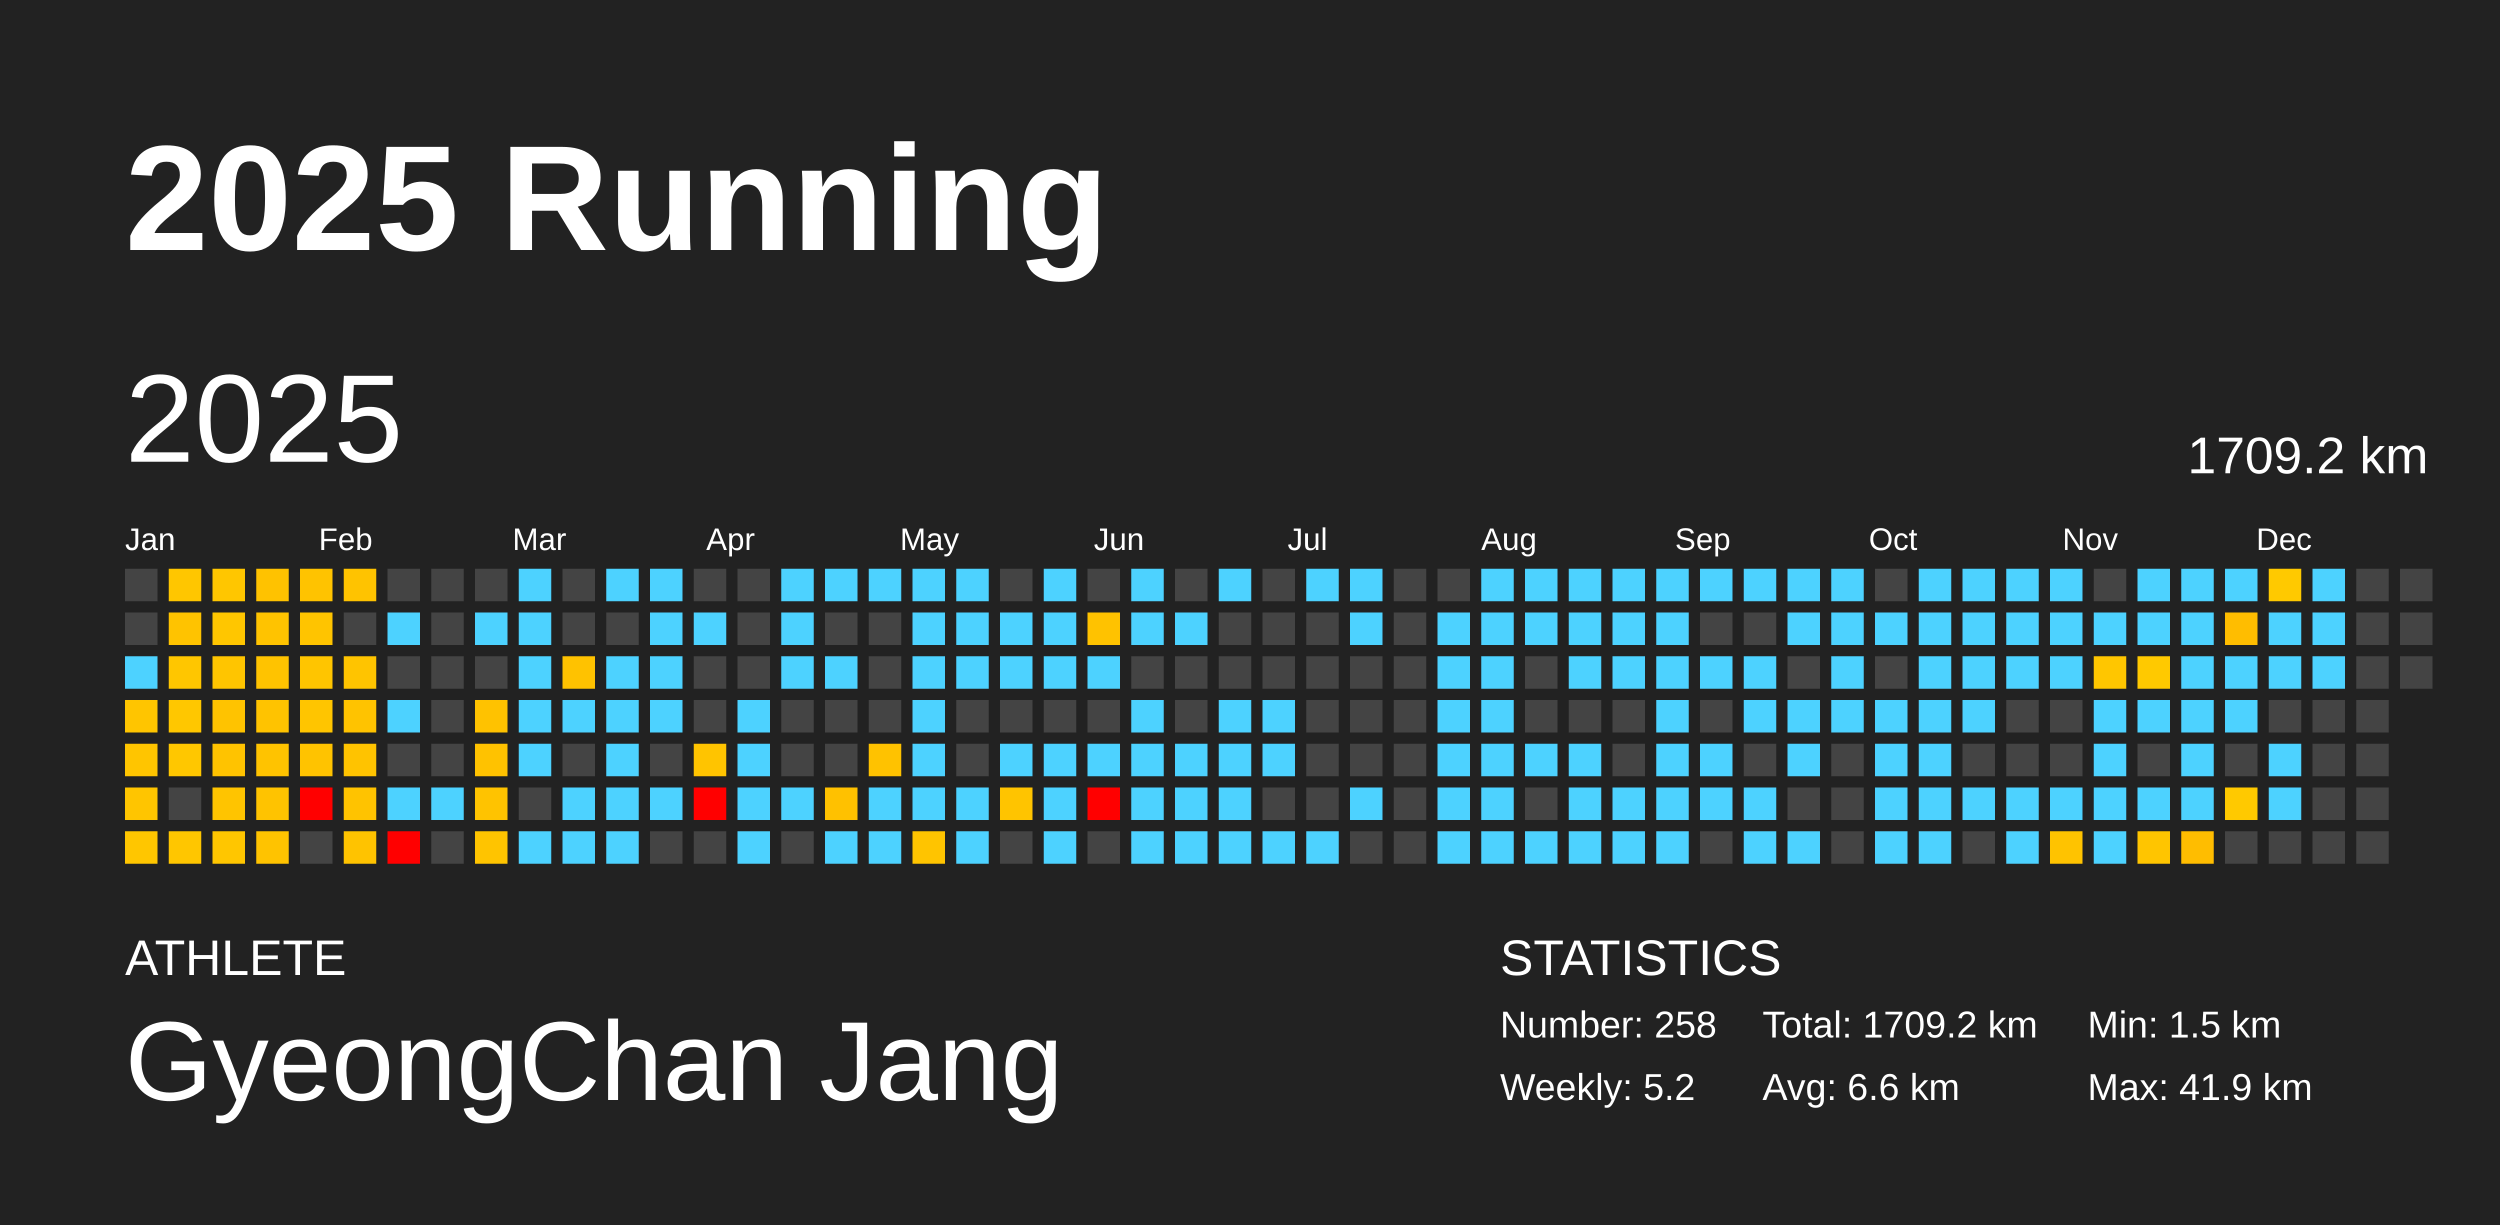
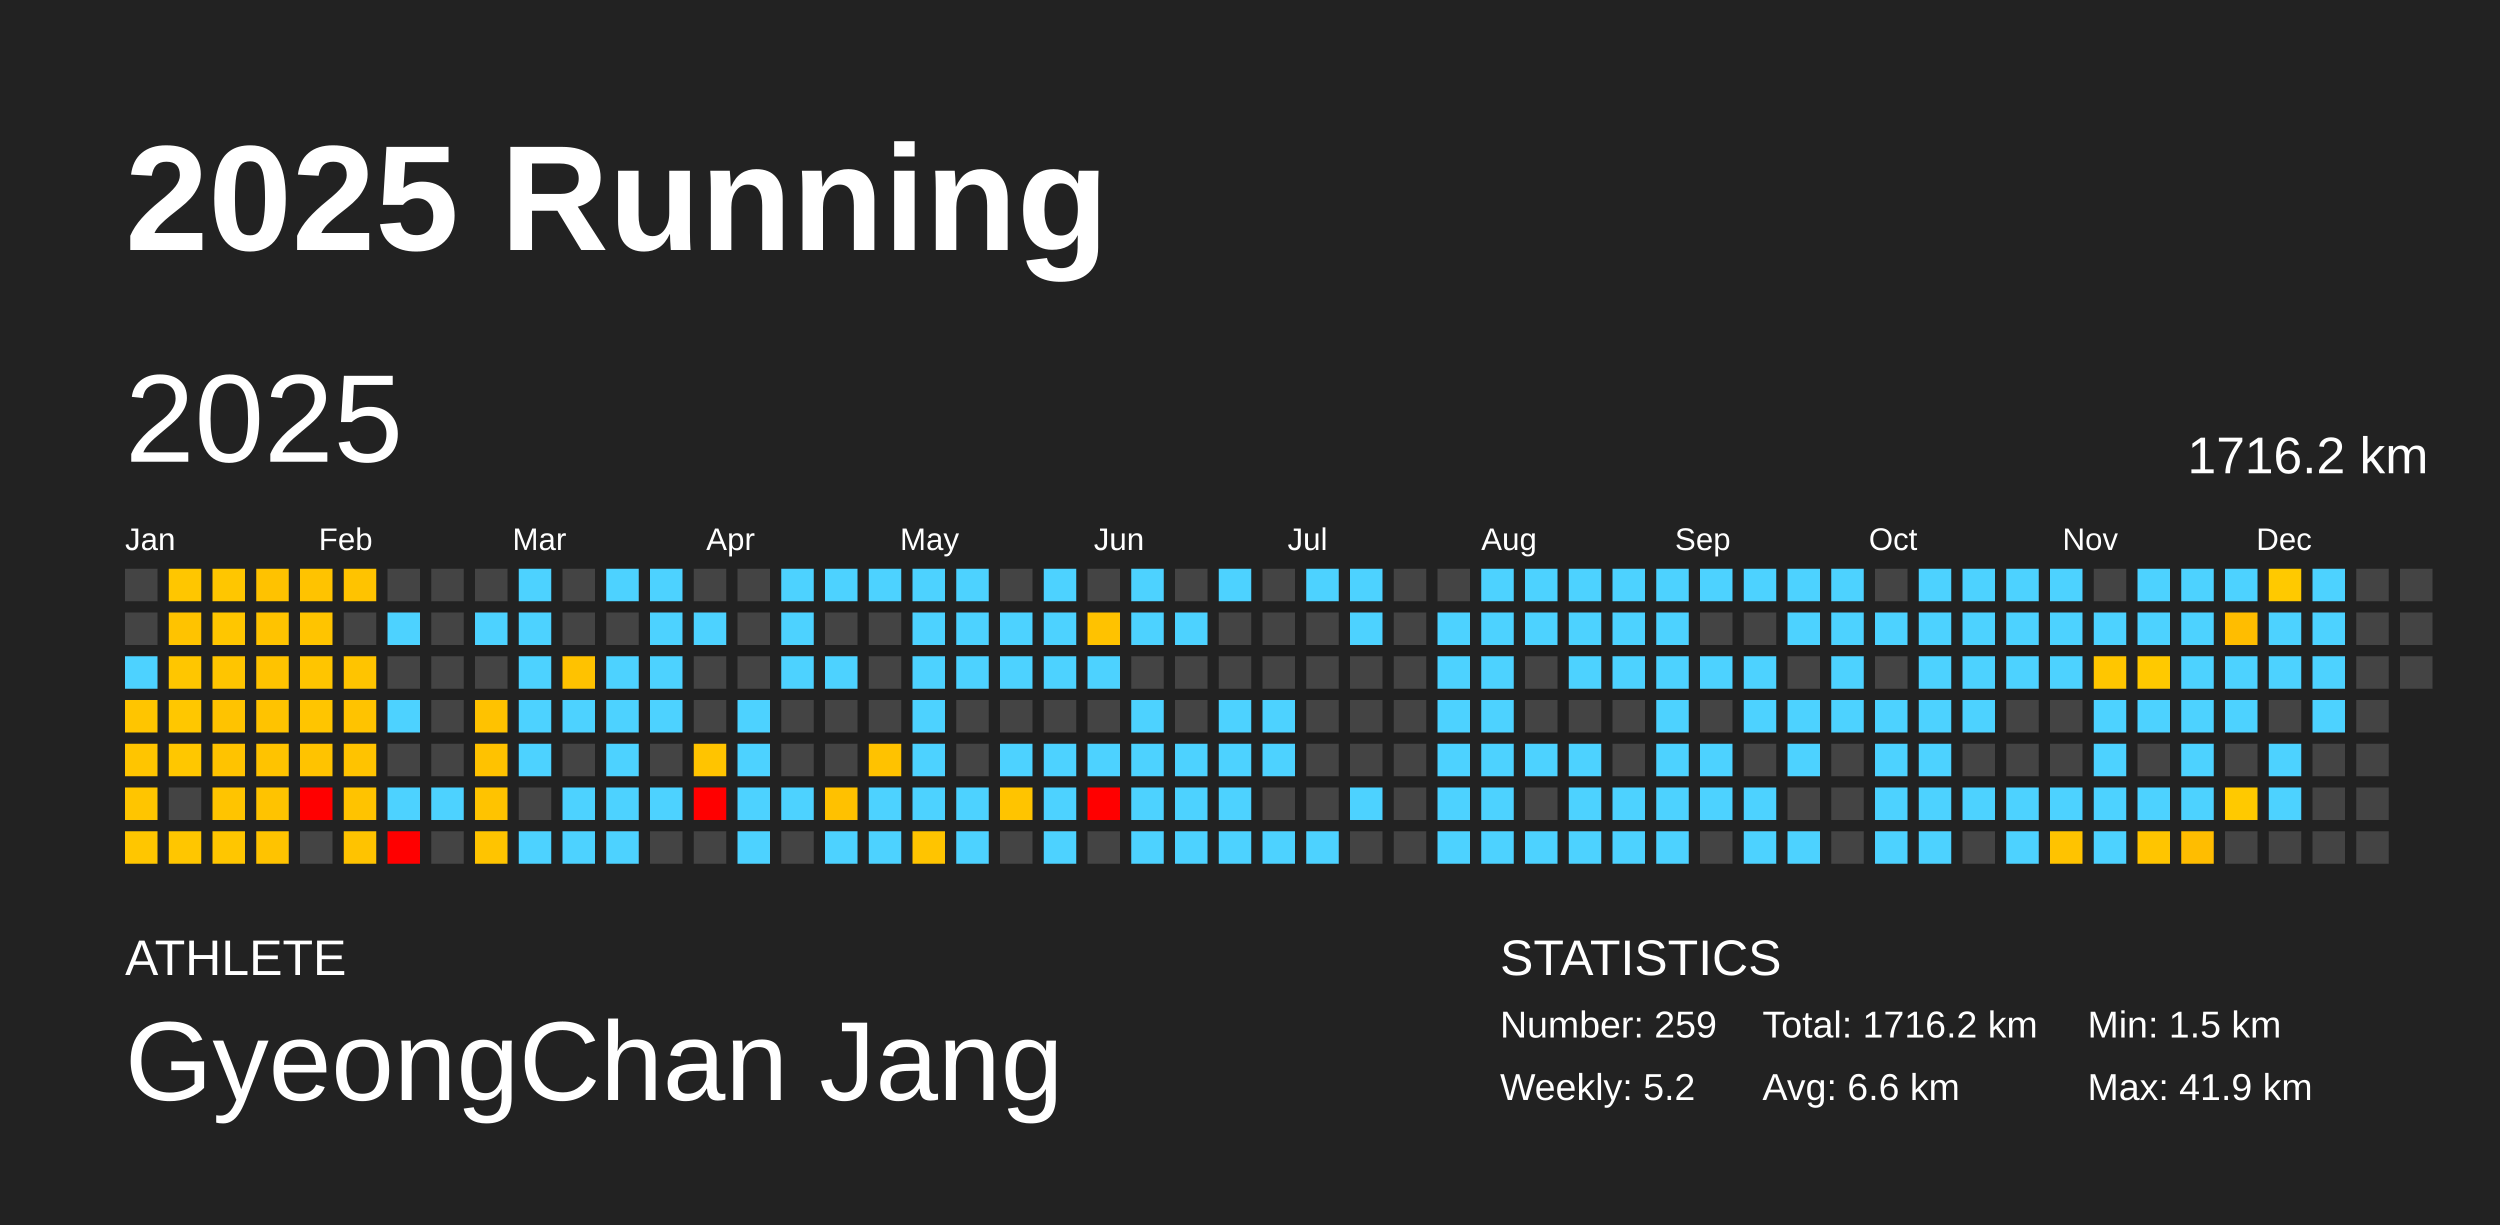
<svg xmlns="http://www.w3.org/2000/svg" baseProfile="full" height="98mm" version="1.1" viewBox="0,0,200,98" width="200mm">
  <defs />
  <rect fill="#222222" height="98" width="200" x="0" y="0" />
  <text fill="#FFFFFF" style="font-size:12px; font-family:Arial; font-weight:bold;" x="10" y="20">2025 Running</text>
  <text fill="#FFFFFF" style="font-size:4px; font-family:Arial" x="10" y="78">ATHLETE</text>
  <text fill="#FFFFFF" style="font-size:9px; font-family:Arial" x="10" y="88">GyeongChan Jang</text>
  <text fill="#FFFFFF" style="font-size:4px; font-family:Arial" x="120" y="78">STATISTICS</text>
-   <text fill="#FFFFFF" style="font-size:3px; font-family:Arial" x="120" y="83">Number: 258</text>
+   <text fill="#FFFFFF" style="font-size:3px; font-family:Arial" x="120" y="83">Number: 259</text>
  <text fill="#FFFFFF" style="font-size:3px; font-family:Arial" x="120" y="88">Weekly: 5.2</text>
-   <text fill="#FFFFFF" style="font-size:3px; font-family:Arial" x="141" y="83">Total: 1709.2 km</text>
+   <text fill="#FFFFFF" style="font-size:3px; font-family:Arial" x="141" y="83">Total: 1716.2 km</text>
  <text fill="#FFFFFF" style="font-size:3px; font-family:Arial" x="141" y="88">Avg: 6.6 km</text>
  <text fill="#FFFFFF" style="font-size:3px; font-family:Arial" x="167" y="83">Min: 1.5 km</text>
  <text fill="#FFFFFF" style="font-size:3px; font-family:Arial" x="167" y="88">Max: 41.9 km</text>
  <text dominant-baseline="hanging" fill="#FFFFFF" style="font-size:10.0px; font-family:Arial;" x="10" y="30">2025</text>
-   <text dominant-baseline="hanging" fill="#FFFFFF" style="font-size:4.125px; font-family:Arial;" x="175" y="35">1709.2 km</text>
+   <text dominant-baseline="hanging" fill="#FFFFFF" style="font-size:4.125px; font-family:Arial;" x="175" y="35">1716.2 km</text>
  <text fill="#FFFFFF" style="font-size:2.5px; font-family:Arial" x="10.0" y="44">Jan</text>
  <text fill="#FFFFFF" style="font-size:2.5px; font-family:Arial" x="25.5" y="44">Feb</text>
  <text fill="#FFFFFF" style="font-size:2.5px; font-family:Arial" x="41.0" y="44">Mar</text>
  <text fill="#FFFFFF" style="font-size:2.5px; font-family:Arial" x="56.5" y="44">Apr</text>
  <text fill="#FFFFFF" style="font-size:2.5px; font-family:Arial" x="72.0" y="44">May</text>
  <text fill="#FFFFFF" style="font-size:2.5px; font-family:Arial" x="87.5" y="44">Jun</text>
  <text fill="#FFFFFF" style="font-size:2.5px; font-family:Arial" x="103.0" y="44">Jul</text>
  <text fill="#FFFFFF" style="font-size:2.5px; font-family:Arial" x="118.5" y="44">Aug</text>
  <text fill="#FFFFFF" style="font-size:2.5px; font-family:Arial" x="134.0" y="44">Sep</text>
  <text fill="#FFFFFF" style="font-size:2.5px; font-family:Arial" x="149.5" y="44">Oct</text>
  <text fill="#FFFFFF" style="font-size:2.5px; font-family:Arial" x="165.0" y="44">Nov</text>
  <text fill="#FFFFFF" style="font-size:2.5px; font-family:Arial" x="180.5" y="44">Dec</text>
  <rect fill="#444444" height="2.6" width="2.6" x="10.0" y="45.5" />
  <rect fill="#444444" height="2.6" width="2.6" x="10.0" y="49.0" />
  <rect fill="#4dd2ff" height="2.6" width="2.6" x="10.0" y="52.5" />
  <rect fill="#ffc500" height="2.6" width="2.6" x="10.0" y="56.0" />
  <rect fill="#ffc500" height="2.6" width="2.6" x="10.0" y="59.5" />
  <rect fill="#ffc500" height="2.6" width="2.6" x="10.0" y="63.0" />
  <rect fill="#ffc600" height="2.6" width="2.6" x="10.0" y="66.5" />
  <rect fill="#ffc600" height="2.6" width="2.6" x="13.5" y="45.5" />
  <rect fill="#ffc300" height="2.6" width="2.6" x="13.5" y="49.0" />
  <rect fill="#ffc600" height="2.6" width="2.6" x="13.5" y="52.5" />
  <rect fill="#ffc700" height="2.6" width="2.6" x="13.5" y="56.0" />
  <rect fill="#ffc700" height="2.6" width="2.6" x="13.5" y="59.5" />
  <rect fill="#444444" height="2.6" width="2.6" x="13.5" y="63.0" />
  <rect fill="#ffc600" height="2.6" width="2.6" x="13.5" y="66.5" />
  <rect fill="#ffc600" height="2.6" width="2.6" x="17.0" y="45.5" />
  <rect fill="#ffc600" height="2.6" width="2.6" x="17.0" y="49.0" />
  <rect fill="#ffc500" height="2.6" width="2.6" x="17.0" y="52.5" />
  <rect fill="#ffc300" height="2.6" width="2.6" x="17.0" y="56.0" />
  <rect fill="#ffc300" height="2.6" width="2.6" x="17.0" y="59.5" />
  <rect fill="#ffc400" height="2.6" width="2.6" x="17.0" y="63.0" />
  <rect fill="#ffc600" height="2.6" width="2.6" x="17.0" y="66.5" />
  <rect fill="#ffc200" height="2.6" width="2.6" x="20.5" y="45.5" />
  <rect fill="#ffc300" height="2.6" width="2.6" x="20.5" y="49.0" />
  <rect fill="#ffc300" height="2.6" width="2.6" x="20.5" y="52.5" />
  <rect fill="#ffc300" height="2.6" width="2.6" x="20.5" y="56.0" />
  <rect fill="#ffc300" height="2.6" width="2.6" x="20.5" y="59.5" />
  <rect fill="#ffc300" height="2.6" width="2.6" x="20.5" y="63.0" />
  <rect fill="#ffc300" height="2.6" width="2.6" x="20.5" y="66.5" />
  <rect fill="#ffc300" height="2.6" width="2.6" x="24.0" y="45.5" />
  <rect fill="#ffc400" height="2.6" width="2.6" x="24.0" y="49.0" />
  <rect fill="#ffc500" height="2.6" width="2.6" x="24.0" y="52.5" />
  <rect fill="#ffc500" height="2.6" width="2.6" x="24.0" y="56.0" />
  <rect fill="#ffc300" height="2.6" width="2.6" x="24.0" y="59.5" />
  <rect fill="red" height="2.6" width="2.6" x="24.0" y="63.0" />
  <rect fill="#444444" height="2.6" width="2.6" x="24.0" y="66.5" />
  <rect fill="#ffc300" height="2.6" width="2.6" x="27.5" y="45.5" />
  <rect fill="#444444" height="2.6" width="2.6" x="27.5" y="49.0" />
  <rect fill="#ffc400" height="2.6" width="2.6" x="27.5" y="52.5" />
  <rect fill="#ffc300" height="2.6" width="2.6" x="27.5" y="56.0" />
  <rect fill="#ffc300" height="2.6" width="2.6" x="27.5" y="59.5" />
  <rect fill="#ffc300" height="2.6" width="2.6" x="27.5" y="63.0" />
  <rect fill="#ffc300" height="2.6" width="2.6" x="27.5" y="66.5" />
  <rect fill="#444444" height="2.6" width="2.6" x="31.0" y="45.5" />
  <rect fill="#4dd2ff" height="2.6" width="2.6" x="31.0" y="49.0" />
  <rect fill="#444444" height="2.6" width="2.6" x="31.0" y="52.5" />
  <rect fill="#4dd2ff" height="2.6" width="2.6" x="31.0" y="56.0" />
  <rect fill="#444444" height="2.6" width="2.6" x="31.0" y="59.5" />
  <rect fill="#4dd2ff" height="2.6" width="2.6" x="31.0" y="63.0" />
  <rect fill="red" height="2.6" width="2.6" x="31.0" y="66.5" />
  <rect fill="#444444" height="2.6" width="2.6" x="34.5" y="45.5" />
  <rect fill="#444444" height="2.6" width="2.6" x="34.5" y="49.0" />
  <rect fill="#444444" height="2.6" width="2.6" x="34.5" y="52.5" />
  <rect fill="#444444" height="2.6" width="2.6" x="34.5" y="56.0" />
  <rect fill="#444444" height="2.6" width="2.6" x="34.5" y="59.5" />
  <rect fill="#4dd2ff" height="2.6" width="2.6" x="34.5" y="63.0" />
  <rect fill="#444444" height="2.6" width="2.6" x="34.5" y="66.5" />
  <rect fill="#444444" height="2.6" width="2.6" x="38.0" y="45.5" />
  <rect fill="#4dd2ff" height="2.6" width="2.6" x="38.0" y="49.0" />
  <rect fill="#444444" height="2.6" width="2.6" x="38.0" y="52.5" />
  <rect fill="#ffc200" height="2.6" width="2.6" x="38.0" y="56.0" />
  <rect fill="#ffc200" height="2.6" width="2.6" x="38.0" y="59.5" />
  <rect fill="#ffc300" height="2.6" width="2.6" x="38.0" y="63.0" />
  <rect fill="#ffc400" height="2.6" width="2.6" x="38.0" y="66.5" />
  <rect fill="#4dd2ff" height="2.6" width="2.6" x="41.5" y="45.5" />
  <rect fill="#4dd2ff" height="2.6" width="2.6" x="41.5" y="49.0" />
  <rect fill="#4dd2ff" height="2.6" width="2.6" x="41.5" y="52.5" />
  <rect fill="#4dd2ff" height="2.6" width="2.6" x="41.5" y="56.0" />
  <rect fill="#4dd2ff" height="2.6" width="2.6" x="41.5" y="59.5" />
  <rect fill="#444444" height="2.6" width="2.6" x="41.5" y="63.0" />
  <rect fill="#4dd2ff" height="2.6" width="2.6" x="41.5" y="66.5" />
  <rect fill="#444444" height="2.6" width="2.6" x="45.0" y="45.5" />
  <rect fill="#444444" height="2.6" width="2.6" x="45.0" y="49.0" />
  <rect fill="#ffc200" height="2.6" width="2.6" x="45.0" y="52.5" />
  <rect fill="#4dd2ff" height="2.6" width="2.6" x="45.0" y="56.0" />
  <rect fill="#444444" height="2.6" width="2.6" x="45.0" y="59.5" />
  <rect fill="#4dd2ff" height="2.6" width="2.6" x="45.0" y="63.0" />
  <rect fill="#4dd2ff" height="2.6" width="2.6" x="45.0" y="66.5" />
  <rect fill="#4dd2ff" height="2.6" width="2.6" x="48.5" y="45.5" />
  <rect fill="#444444" height="2.6" width="2.6" x="48.5" y="49.0" />
  <rect fill="#4dd2ff" height="2.6" width="2.6" x="48.5" y="52.5" />
  <rect fill="#4dd2ff" height="2.6" width="2.6" x="48.5" y="56.0" />
  <rect fill="#4dd2ff" height="2.6" width="2.6" x="48.5" y="59.5" />
  <rect fill="#4dd2ff" height="2.6" width="2.6" x="48.5" y="63.0" />
  <rect fill="#4dd2ff" height="2.6" width="2.6" x="48.5" y="66.5" />
  <rect fill="#4dd2ff" height="2.6" width="2.6" x="52.0" y="45.5" />
  <rect fill="#4dd2ff" height="2.6" width="2.6" x="52.0" y="49.0" />
  <rect fill="#4dd2ff" height="2.6" width="2.6" x="52.0" y="52.5" />
  <rect fill="#4dd2ff" height="2.6" width="2.6" x="52.0" y="56.0" />
  <rect fill="#444444" height="2.6" width="2.6" x="52.0" y="59.5" />
  <rect fill="#4dd2ff" height="2.6" width="2.6" x="52.0" y="63.0" />
  <rect fill="#444444" height="2.6" width="2.6" x="52.0" y="66.5" />
  <rect fill="#444444" height="2.6" width="2.6" x="55.5" y="45.5" />
  <rect fill="#4dd2ff" height="2.6" width="2.6" x="55.5" y="49.0" />
  <rect fill="#444444" height="2.6" width="2.6" x="55.5" y="52.5" />
  <rect fill="#444444" height="2.6" width="2.6" x="55.5" y="56.0" />
  <rect fill="#ffc400" height="2.6" width="2.6" x="55.5" y="59.5" />
  <rect fill="red" height="2.6" width="2.6" x="55.5" y="63.0" />
  <rect fill="#444444" height="2.6" width="2.6" x="55.5" y="66.5" />
  <rect fill="#444444" height="2.6" width="2.6" x="59.0" y="45.5" />
  <rect fill="#444444" height="2.6" width="2.6" x="59.0" y="49.0" />
  <rect fill="#444444" height="2.6" width="2.6" x="59.0" y="52.5" />
  <rect fill="#4dd2ff" height="2.6" width="2.6" x="59.0" y="56.0" />
  <rect fill="#4dd2ff" height="2.6" width="2.6" x="59.0" y="59.5" />
  <rect fill="#4dd2ff" height="2.6" width="2.6" x="59.0" y="63.0" />
  <rect fill="#4dd2ff" height="2.6" width="2.6" x="59.0" y="66.5" />
  <rect fill="#4dd2ff" height="2.6" width="2.6" x="62.5" y="45.5" />
  <rect fill="#4dd2ff" height="2.6" width="2.6" x="62.5" y="49.0" />
  <rect fill="#4dd2ff" height="2.6" width="2.6" x="62.5" y="52.5" />
  <rect fill="#444444" height="2.6" width="2.6" x="62.5" y="56.0" />
  <rect fill="#444444" height="2.6" width="2.6" x="62.5" y="59.5" />
  <rect fill="#4dd2ff" height="2.6" width="2.6" x="62.5" y="63.0" />
  <rect fill="#444444" height="2.6" width="2.6" x="62.5" y="66.5" />
  <rect fill="#4dd2ff" height="2.6" width="2.6" x="66.0" y="45.5" />
  <rect fill="#444444" height="2.6" width="2.6" x="66.0" y="49.0" />
  <rect fill="#4dd2ff" height="2.6" width="2.6" x="66.0" y="52.5" />
  <rect fill="#444444" height="2.6" width="2.6" x="66.0" y="56.0" />
  <rect fill="#444444" height="2.6" width="2.6" x="66.0" y="59.5" />
  <rect fill="#ffc100" height="2.6" width="2.6" x="66.0" y="63.0" />
  <rect fill="#4dd2ff" height="2.6" width="2.6" x="66.0" y="66.5" />
  <rect fill="#4dd2ff" height="2.6" width="2.6" x="69.5" y="45.5" />
  <rect fill="#444444" height="2.6" width="2.6" x="69.5" y="49.0" />
  <rect fill="#444444" height="2.6" width="2.6" x="69.5" y="52.5" />
  <rect fill="#444444" height="2.6" width="2.6" x="69.5" y="56.0" />
  <rect fill="#ffc200" height="2.6" width="2.6" x="69.5" y="59.5" />
  <rect fill="#4dd2ff" height="2.6" width="2.6" x="69.5" y="63.0" />
  <rect fill="#4dd2ff" height="2.6" width="2.6" x="69.5" y="66.5" />
  <rect fill="#4dd2ff" height="2.6" width="2.6" x="73.0" y="45.5" />
  <rect fill="#4dd2ff" height="2.6" width="2.6" x="73.0" y="49.0" />
  <rect fill="#4dd2ff" height="2.6" width="2.6" x="73.0" y="52.5" />
  <rect fill="#4dd2ff" height="2.6" width="2.6" x="73.0" y="56.0" />
  <rect fill="#4dd2ff" height="2.6" width="2.6" x="73.0" y="59.5" />
  <rect fill="#4dd2ff" height="2.6" width="2.6" x="73.0" y="63.0" />
  <rect fill="#ffc400" height="2.6" width="2.6" x="73.0" y="66.5" />
  <rect fill="#4dd2ff" height="2.6" width="2.6" x="76.5" y="45.5" />
  <rect fill="#4dd2ff" height="2.6" width="2.6" x="76.5" y="49.0" />
  <rect fill="#4dd2ff" height="2.6" width="2.6" x="76.5" y="52.5" />
  <rect fill="#444444" height="2.6" width="2.6" x="76.5" y="56.0" />
  <rect fill="#444444" height="2.6" width="2.6" x="76.5" y="59.5" />
  <rect fill="#4dd2ff" height="2.6" width="2.6" x="76.5" y="63.0" />
  <rect fill="#4dd2ff" height="2.6" width="2.6" x="76.5" y="66.5" />
  <rect fill="#444444" height="2.6" width="2.6" x="80.0" y="45.5" />
  <rect fill="#4dd2ff" height="2.6" width="2.6" x="80.0" y="49.0" />
  <rect fill="#4dd2ff" height="2.6" width="2.6" x="80.0" y="52.5" />
  <rect fill="#444444" height="2.6" width="2.6" x="80.0" y="56.0" />
  <rect fill="#4dd2ff" height="2.6" width="2.6" x="80.0" y="59.5" />
  <rect fill="#ffc400" height="2.6" width="2.6" x="80.0" y="63.0" />
  <rect fill="#444444" height="2.6" width="2.6" x="80.0" y="66.5" />
  <rect fill="#4dd2ff" height="2.6" width="2.6" x="83.5" y="45.5" />
  <rect fill="#4dd2ff" height="2.6" width="2.6" x="83.5" y="49.0" />
  <rect fill="#4dd2ff" height="2.6" width="2.6" x="83.5" y="52.5" />
  <rect fill="#444444" height="2.6" width="2.6" x="83.5" y="56.0" />
  <rect fill="#4dd2ff" height="2.6" width="2.6" x="83.5" y="59.5" />
  <rect fill="#4dd2ff" height="2.6" width="2.6" x="83.5" y="63.0" />
  <rect fill="#4dd2ff" height="2.6" width="2.6" x="83.5" y="66.5" />
  <rect fill="#444444" height="2.6" width="2.6" x="87.0" y="45.5" />
  <rect fill="#ffc200" height="2.6" width="2.6" x="87.0" y="49.0" />
  <rect fill="#4dd2ff" height="2.6" width="2.6" x="87.0" y="52.5" />
  <rect fill="#444444" height="2.6" width="2.6" x="87.0" y="56.0" />
  <rect fill="#4dd2ff" height="2.6" width="2.6" x="87.0" y="59.5" />
  <rect fill="red" height="2.6" width="2.6" x="87.0" y="63.0" />
  <rect fill="#444444" height="2.6" width="2.6" x="87.0" y="66.5" />
  <rect fill="#4dd2ff" height="2.6" width="2.6" x="90.5" y="45.5" />
  <rect fill="#4dd2ff" height="2.6" width="2.6" x="90.5" y="49.0" />
  <rect fill="#444444" height="2.6" width="2.6" x="90.5" y="52.5" />
  <rect fill="#4dd2ff" height="2.6" width="2.6" x="90.5" y="56.0" />
  <rect fill="#4dd2ff" height="2.6" width="2.6" x="90.5" y="59.5" />
  <rect fill="#4dd2ff" height="2.6" width="2.6" x="90.5" y="63.0" />
  <rect fill="#4dd2ff" height="2.6" width="2.6" x="90.5" y="66.5" />
  <rect fill="#444444" height="2.6" width="2.6" x="94.0" y="45.5" />
  <rect fill="#4dd2ff" height="2.6" width="2.6" x="94.0" y="49.0" />
  <rect fill="#444444" height="2.6" width="2.6" x="94.0" y="52.5" />
  <rect fill="#444444" height="2.6" width="2.6" x="94.0" y="56.0" />
  <rect fill="#4dd2ff" height="2.6" width="2.6" x="94.0" y="59.5" />
  <rect fill="#4dd2ff" height="2.6" width="2.6" x="94.0" y="63.0" />
  <rect fill="#4dd2ff" height="2.6" width="2.6" x="94.0" y="66.5" />
  <rect fill="#4dd2ff" height="2.6" width="2.6" x="97.5" y="45.5" />
  <rect fill="#444444" height="2.6" width="2.6" x="97.5" y="49.0" />
  <rect fill="#444444" height="2.6" width="2.6" x="97.5" y="52.5" />
  <rect fill="#4dd2ff" height="2.6" width="2.6" x="97.5" y="56.0" />
  <rect fill="#4dd2ff" height="2.6" width="2.6" x="97.5" y="59.5" />
  <rect fill="#4dd2ff" height="2.6" width="2.6" x="97.5" y="63.0" />
  <rect fill="#4dd2ff" height="2.6" width="2.6" x="97.5" y="66.5" />
  <rect fill="#444444" height="2.6" width="2.6" x="101.0" y="45.5" />
  <rect fill="#444444" height="2.6" width="2.6" x="101.0" y="49.0" />
  <rect fill="#444444" height="2.6" width="2.6" x="101.0" y="52.5" />
  <rect fill="#4dd2ff" height="2.6" width="2.6" x="101.0" y="56.0" />
  <rect fill="#4dd2ff" height="2.6" width="2.6" x="101.0" y="59.5" />
  <rect fill="#444444" height="2.6" width="2.6" x="101.0" y="63.0" />
  <rect fill="#4dd2ff" height="2.6" width="2.6" x="101.0" y="66.5" />
  <rect fill="#4dd2ff" height="2.6" width="2.6" x="104.5" y="45.5" />
  <rect fill="#444444" height="2.6" width="2.6" x="104.5" y="49.0" />
  <rect fill="#444444" height="2.6" width="2.6" x="104.5" y="52.5" />
  <rect fill="#444444" height="2.6" width="2.6" x="104.5" y="56.0" />
  <rect fill="#444444" height="2.6" width="2.6" x="104.5" y="59.5" />
  <rect fill="#444444" height="2.6" width="2.6" x="104.5" y="63.0" />
  <rect fill="#4dd2ff" height="2.6" width="2.6" x="104.5" y="66.5" />
  <rect fill="#4dd2ff" height="2.6" width="2.6" x="108.0" y="45.5" />
  <rect fill="#4dd2ff" height="2.6" width="2.6" x="108.0" y="49.0" />
  <rect fill="#444444" height="2.6" width="2.6" x="108.0" y="52.5" />
  <rect fill="#444444" height="2.6" width="2.6" x="108.0" y="56.0" />
  <rect fill="#444444" height="2.6" width="2.6" x="108.0" y="59.5" />
  <rect fill="#4dd2ff" height="2.6" width="2.6" x="108.0" y="63.0" />
  <rect fill="#444444" height="2.6" width="2.6" x="108.0" y="66.5" />
  <rect fill="#444444" height="2.6" width="2.6" x="111.5" y="45.5" />
  <rect fill="#444444" height="2.6" width="2.6" x="111.5" y="49.0" />
  <rect fill="#444444" height="2.6" width="2.6" x="111.5" y="52.5" />
  <rect fill="#444444" height="2.6" width="2.6" x="111.5" y="56.0" />
  <rect fill="#444444" height="2.6" width="2.6" x="111.5" y="59.5" />
  <rect fill="#444444" height="2.6" width="2.6" x="111.5" y="63.0" />
  <rect fill="#444444" height="2.6" width="2.6" x="111.5" y="66.5" />
  <rect fill="#444444" height="2.6" width="2.6" x="115.0" y="45.5" />
  <rect fill="#4dd2ff" height="2.6" width="2.6" x="115.0" y="49.0" />
  <rect fill="#4dd2ff" height="2.6" width="2.6" x="115.0" y="52.5" />
  <rect fill="#4dd2ff" height="2.6" width="2.6" x="115.0" y="56.0" />
  <rect fill="#4dd2ff" height="2.6" width="2.6" x="115.0" y="59.5" />
  <rect fill="#4dd2ff" height="2.6" width="2.6" x="115.0" y="63.0" />
  <rect fill="#4dd2ff" height="2.6" width="2.6" x="115.0" y="66.5" />
  <rect fill="#4dd2ff" height="2.6" width="2.6" x="118.5" y="45.5" />
  <rect fill="#4dd2ff" height="2.6" width="2.6" x="118.5" y="49.0" />
  <rect fill="#4dd2ff" height="2.6" width="2.6" x="118.5" y="52.5" />
  <rect fill="#4dd2ff" height="2.6" width="2.6" x="118.5" y="56.0" />
  <rect fill="#4dd2ff" height="2.6" width="2.6" x="118.5" y="59.5" />
  <rect fill="#4dd2ff" height="2.6" width="2.6" x="118.5" y="63.0" />
  <rect fill="#4dd2ff" height="2.6" width="2.6" x="118.5" y="66.5" />
  <rect fill="#4dd2ff" height="2.6" width="2.6" x="122.0" y="45.5" />
  <rect fill="#4dd2ff" height="2.6" width="2.6" x="122.0" y="49.0" />
  <rect fill="#444444" height="2.6" width="2.6" x="122.0" y="52.5" />
  <rect fill="#444444" height="2.6" width="2.6" x="122.0" y="56.0" />
  <rect fill="#4dd2ff" height="2.6" width="2.6" x="122.0" y="59.5" />
  <rect fill="#444444" height="2.6" width="2.6" x="122.0" y="63.0" />
  <rect fill="#4dd2ff" height="2.6" width="2.6" x="122.0" y="66.5" />
  <rect fill="#4dd2ff" height="2.6" width="2.6" x="125.5" y="45.5" />
  <rect fill="#4dd2ff" height="2.6" width="2.6" x="125.5" y="49.0" />
  <rect fill="#4dd2ff" height="2.6" width="2.6" x="125.5" y="52.5" />
  <rect fill="#444444" height="2.6" width="2.6" x="125.5" y="56.0" />
  <rect fill="#4dd2ff" height="2.6" width="2.6" x="125.5" y="59.5" />
  <rect fill="#4dd2ff" height="2.6" width="2.6" x="125.5" y="63.0" />
  <rect fill="#4dd2ff" height="2.6" width="2.6" x="125.5" y="66.5" />
  <rect fill="#4dd2ff" height="2.6" width="2.6" x="129.0" y="45.5" />
  <rect fill="#4dd2ff" height="2.6" width="2.6" x="129.0" y="49.0" />
  <rect fill="#4dd2ff" height="2.6" width="2.6" x="129.0" y="52.5" />
  <rect fill="#444444" height="2.6" width="2.6" x="129.0" y="56.0" />
  <rect fill="#444444" height="2.6" width="2.6" x="129.0" y="59.5" />
  <rect fill="#4dd2ff" height="2.6" width="2.6" x="129.0" y="63.0" />
  <rect fill="#4dd2ff" height="2.6" width="2.6" x="129.0" y="66.5" />
  <rect fill="#4dd2ff" height="2.6" width="2.6" x="132.5" y="45.5" />
  <rect fill="#4dd2ff" height="2.6" width="2.6" x="132.5" y="49.0" />
  <rect fill="#4dd2ff" height="2.6" width="2.6" x="132.5" y="52.5" />
  <rect fill="#4dd2ff" height="2.6" width="2.6" x="132.5" y="56.0" />
  <rect fill="#4dd2ff" height="2.6" width="2.6" x="132.5" y="59.5" />
  <rect fill="#4dd2ff" height="2.6" width="2.6" x="132.5" y="63.0" />
  <rect fill="#4dd2ff" height="2.6" width="2.6" x="132.5" y="66.5" />
  <rect fill="#4dd2ff" height="2.6" width="2.6" x="136.0" y="45.5" />
  <rect fill="#444444" height="2.6" width="2.6" x="136.0" y="49.0" />
  <rect fill="#4dd2ff" height="2.6" width="2.6" x="136.0" y="52.5" />
  <rect fill="#444444" height="2.6" width="2.6" x="136.0" y="56.0" />
  <rect fill="#4dd2ff" height="2.6" width="2.6" x="136.0" y="59.5" />
  <rect fill="#4dd2ff" height="2.6" width="2.6" x="136.0" y="63.0" />
  <rect fill="#444444" height="2.6" width="2.6" x="136.0" y="66.5" />
  <rect fill="#4dd2ff" height="2.6" width="2.6" x="139.5" y="45.5" />
  <rect fill="#444444" height="2.6" width="2.6" x="139.5" y="49.0" />
  <rect fill="#4dd2ff" height="2.6" width="2.6" x="139.5" y="52.5" />
  <rect fill="#4dd2ff" height="2.6" width="2.6" x="139.5" y="56.0" />
  <rect fill="#444444" height="2.6" width="2.6" x="139.5" y="59.5" />
  <rect fill="#4dd2ff" height="2.6" width="2.6" x="139.5" y="63.0" />
  <rect fill="#4dd2ff" height="2.6" width="2.6" x="139.5" y="66.5" />
  <rect fill="#4dd2ff" height="2.6" width="2.6" x="143.0" y="45.5" />
  <rect fill="#4dd2ff" height="2.6" width="2.6" x="143.0" y="49.0" />
  <rect fill="#444444" height="2.6" width="2.6" x="143.0" y="52.5" />
  <rect fill="#4dd2ff" height="2.6" width="2.6" x="143.0" y="56.0" />
  <rect fill="#4dd2ff" height="2.6" width="2.6" x="143.0" y="59.5" />
  <rect fill="#444444" height="2.6" width="2.6" x="143.0" y="63.0" />
  <rect fill="#4dd2ff" height="2.6" width="2.6" x="143.0" y="66.5" />
  <rect fill="#4dd2ff" height="2.6" width="2.6" x="146.5" y="45.5" />
  <rect fill="#4dd2ff" height="2.6" width="2.6" x="146.5" y="49.0" />
  <rect fill="#4dd2ff" height="2.6" width="2.6" x="146.5" y="52.5" />
  <rect fill="#4dd2ff" height="2.6" width="2.6" x="146.5" y="56.0" />
  <rect fill="#444444" height="2.6" width="2.6" x="146.5" y="59.5" />
  <rect fill="#444444" height="2.6" width="2.6" x="146.5" y="63.0" />
  <rect fill="#444444" height="2.6" width="2.6" x="146.5" y="66.5" />
  <rect fill="#444444" height="2.6" width="2.6" x="150.0" y="45.5" />
  <rect fill="#4dd2ff" height="2.6" width="2.6" x="150.0" y="49.0" />
  <rect fill="#444444" height="2.6" width="2.6" x="150.0" y="52.5" />
  <rect fill="#4dd2ff" height="2.6" width="2.6" x="150.0" y="56.0" />
  <rect fill="#4dd2ff" height="2.6" width="2.6" x="150.0" y="59.5" />
  <rect fill="#4dd2ff" height="2.6" width="2.6" x="150.0" y="63.0" />
  <rect fill="#4dd2ff" height="2.6" width="2.6" x="150.0" y="66.5" />
  <rect fill="#4dd2ff" height="2.6" width="2.6" x="153.5" y="45.5" />
  <rect fill="#4dd2ff" height="2.6" width="2.6" x="153.5" y="49.0" />
  <rect fill="#4dd2ff" height="2.6" width="2.6" x="153.5" y="52.5" />
  <rect fill="#4dd2ff" height="2.6" width="2.6" x="153.5" y="56.0" />
  <rect fill="#4dd2ff" height="2.6" width="2.6" x="153.5" y="59.5" />
  <rect fill="#4dd2ff" height="2.6" width="2.6" x="153.5" y="63.0" />
  <rect fill="#4dd2ff" height="2.6" width="2.6" x="153.5" y="66.5" />
  <rect fill="#4dd2ff" height="2.6" width="2.6" x="157.0" y="45.5" />
  <rect fill="#4dd2ff" height="2.6" width="2.6" x="157.0" y="49.0" />
  <rect fill="#4dd2ff" height="2.6" width="2.6" x="157.0" y="52.5" />
  <rect fill="#4dd2ff" height="2.6" width="2.6" x="157.0" y="56.0" />
  <rect fill="#444444" height="2.6" width="2.6" x="157.0" y="59.5" />
  <rect fill="#4dd2ff" height="2.6" width="2.6" x="157.0" y="63.0" />
  <rect fill="#444444" height="2.6" width="2.6" x="157.0" y="66.5" />
  <rect fill="#4dd2ff" height="2.6" width="2.6" x="160.5" y="45.5" />
  <rect fill="#4dd2ff" height="2.6" width="2.6" x="160.5" y="49.0" />
  <rect fill="#4dd2ff" height="2.6" width="2.6" x="160.5" y="52.5" />
  <rect fill="#444444" height="2.6" width="2.6" x="160.5" y="56.0" />
  <rect fill="#444444" height="2.6" width="2.6" x="160.5" y="59.5" />
  <rect fill="#4dd2ff" height="2.6" width="2.6" x="160.5" y="63.0" />
  <rect fill="#4dd2ff" height="2.6" width="2.6" x="160.5" y="66.5" />
  <rect fill="#4dd2ff" height="2.6" width="2.6" x="164.0" y="45.5" />
  <rect fill="#4dd2ff" height="2.6" width="2.6" x="164.0" y="49.0" />
  <rect fill="#4dd2ff" height="2.6" width="2.6" x="164.0" y="52.5" />
  <rect fill="#444444" height="2.6" width="2.6" x="164.0" y="56.0" />
  <rect fill="#444444" height="2.6" width="2.6" x="164.0" y="59.5" />
  <rect fill="#4dd2ff" height="2.6" width="2.6" x="164.0" y="63.0" />
  <rect fill="#ffc300" height="2.6" width="2.6" x="164.0" y="66.5" />
  <rect fill="#444444" height="2.6" width="2.6" x="167.5" y="45.5" />
  <rect fill="#4dd2ff" height="2.6" width="2.6" x="167.5" y="49.0" />
  <rect fill="#ffc600" height="2.6" width="2.6" x="167.5" y="52.5" />
  <rect fill="#4dd2ff" height="2.6" width="2.6" x="167.5" y="56.0" />
  <rect fill="#4dd2ff" height="2.6" width="2.6" x="167.5" y="59.5" />
  <rect fill="#4dd2ff" height="2.6" width="2.6" x="167.5" y="63.0" />
  <rect fill="#4dd2ff" height="2.6" width="2.6" x="167.5" y="66.5" />
  <rect fill="#4dd2ff" height="2.6" width="2.6" x="171.0" y="45.5" />
  <rect fill="#4dd2ff" height="2.6" width="2.6" x="171.0" y="49.0" />
  <rect fill="#ffc900" height="2.6" width="2.6" x="171.0" y="52.5" />
  <rect fill="#4dd2ff" height="2.6" width="2.6" x="171.0" y="56.0" />
  <rect fill="#444444" height="2.6" width="2.6" x="171.0" y="59.5" />
  <rect fill="#4dd2ff" height="2.6" width="2.6" x="171.0" y="63.0" />
  <rect fill="#ffc500" height="2.6" width="2.6" x="171.0" y="66.5" />
  <rect fill="#4dd2ff" height="2.6" width="2.6" x="174.5" y="45.5" />
  <rect fill="#4dd2ff" height="2.6" width="2.6" x="174.5" y="49.0" />
  <rect fill="#4dd2ff" height="2.6" width="2.6" x="174.5" y="52.5" />
  <rect fill="#4dd2ff" height="2.6" width="2.6" x="174.5" y="56.0" />
  <rect fill="#4dd2ff" height="2.6" width="2.6" x="174.5" y="59.5" />
  <rect fill="#4dd2ff" height="2.6" width="2.6" x="174.5" y="63.0" />
  <rect fill="#ffbd00" height="2.6" width="2.6" x="174.5" y="66.5" />
  <rect fill="#4dd2ff" height="2.6" width="2.6" x="178.0" y="45.5" />
  <rect fill="#ffbd00" height="2.6" width="2.6" x="178.0" y="49.0" />
  <rect fill="#4dd2ff" height="2.6" width="2.6" x="178.0" y="52.5" />
  <rect fill="#4dd2ff" height="2.6" width="2.6" x="178.0" y="56.0" />
  <rect fill="#444444" height="2.6" width="2.6" x="178.0" y="59.5" />
  <rect fill="#ffc900" height="2.6" width="2.6" x="178.0" y="63.0" />
  <rect fill="#444444" height="2.6" width="2.6" x="178.0" y="66.5" />
  <rect fill="#ffc900" height="2.6" width="2.6" x="181.5" y="45.5" />
  <rect fill="#4dd2ff" height="2.6" width="2.6" x="181.5" y="49.0" />
  <rect fill="#4dd2ff" height="2.6" width="2.6" x="181.5" y="52.5" />
  <rect fill="#444444" height="2.6" width="2.6" x="181.5" y="56.0" />
  <rect fill="#4dd2ff" height="2.6" width="2.6" x="181.5" y="59.5" />
  <rect fill="#4dd2ff" height="2.6" width="2.6" x="181.5" y="63.0" />
  <rect fill="#444444" height="2.6" width="2.6" x="181.5" y="66.5" />
  <rect fill="#4dd2ff" height="2.6" width="2.6" x="185.0" y="45.5" />
  <rect fill="#4dd2ff" height="2.6" width="2.6" x="185.0" y="49.0" />
  <rect fill="#4dd2ff" height="2.6" width="2.6" x="185.0" y="52.5" />
-   <rect fill="#444444" height="2.6" width="2.6" x="185.0" y="56.0" />
+   <rect fill="#4dd2ff" height="2.6" width="2.6" x="185.0" y="56.0" />
  <rect fill="#444444" height="2.6" width="2.6" x="185.0" y="59.5" />
  <rect fill="#444444" height="2.6" width="2.6" x="185.0" y="63.0" />
  <rect fill="#444444" height="2.6" width="2.6" x="185.0" y="66.5" />
  <rect fill="#444444" height="2.6" width="2.6" x="188.5" y="45.5" />
  <rect fill="#444444" height="2.6" width="2.6" x="188.5" y="49.0" />
  <rect fill="#444444" height="2.6" width="2.6" x="188.5" y="52.5" />
  <rect fill="#444444" height="2.6" width="2.6" x="188.5" y="56.0" />
  <rect fill="#444444" height="2.6" width="2.6" x="188.5" y="59.5" />
  <rect fill="#444444" height="2.6" width="2.6" x="188.5" y="63.0" />
  <rect fill="#444444" height="2.6" width="2.6" x="188.5" y="66.5" />
  <rect fill="#444444" height="2.6" width="2.6" x="192.0" y="45.5" />
  <rect fill="#444444" height="2.6" width="2.6" x="192.0" y="49.0" />
  <rect fill="#444444" height="2.6" width="2.6" x="192.0" y="52.5" />
</svg>
